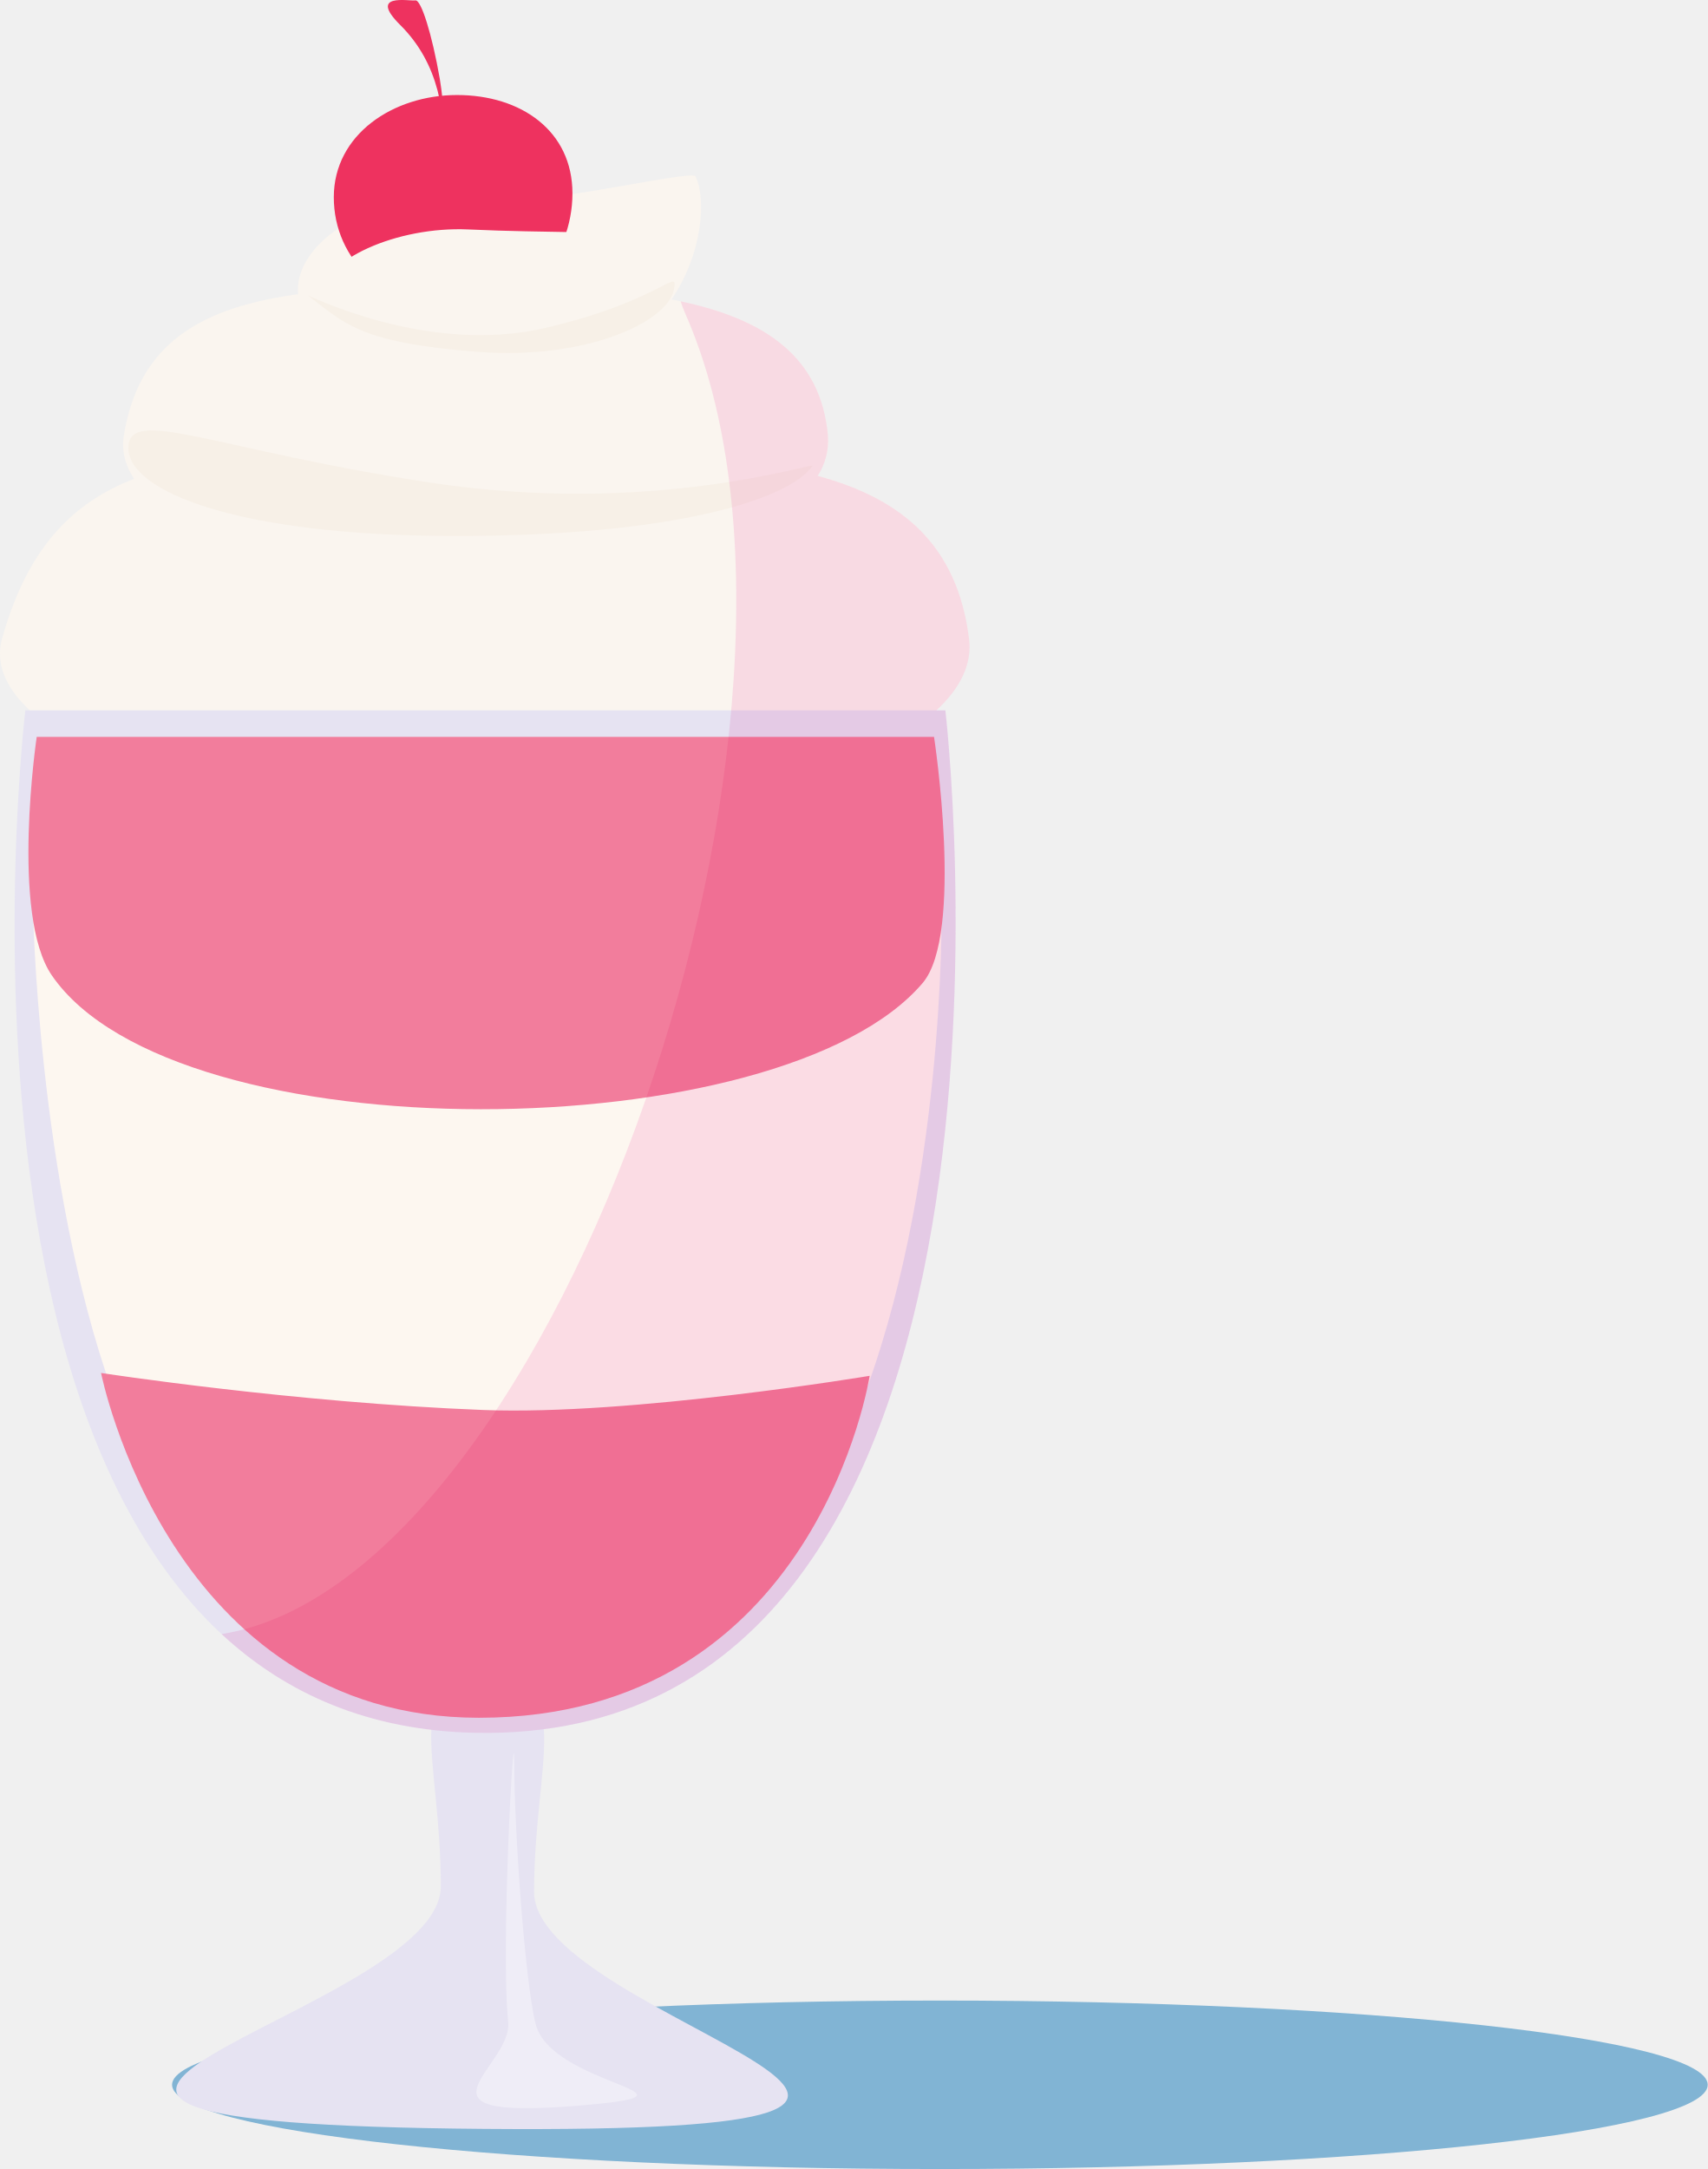
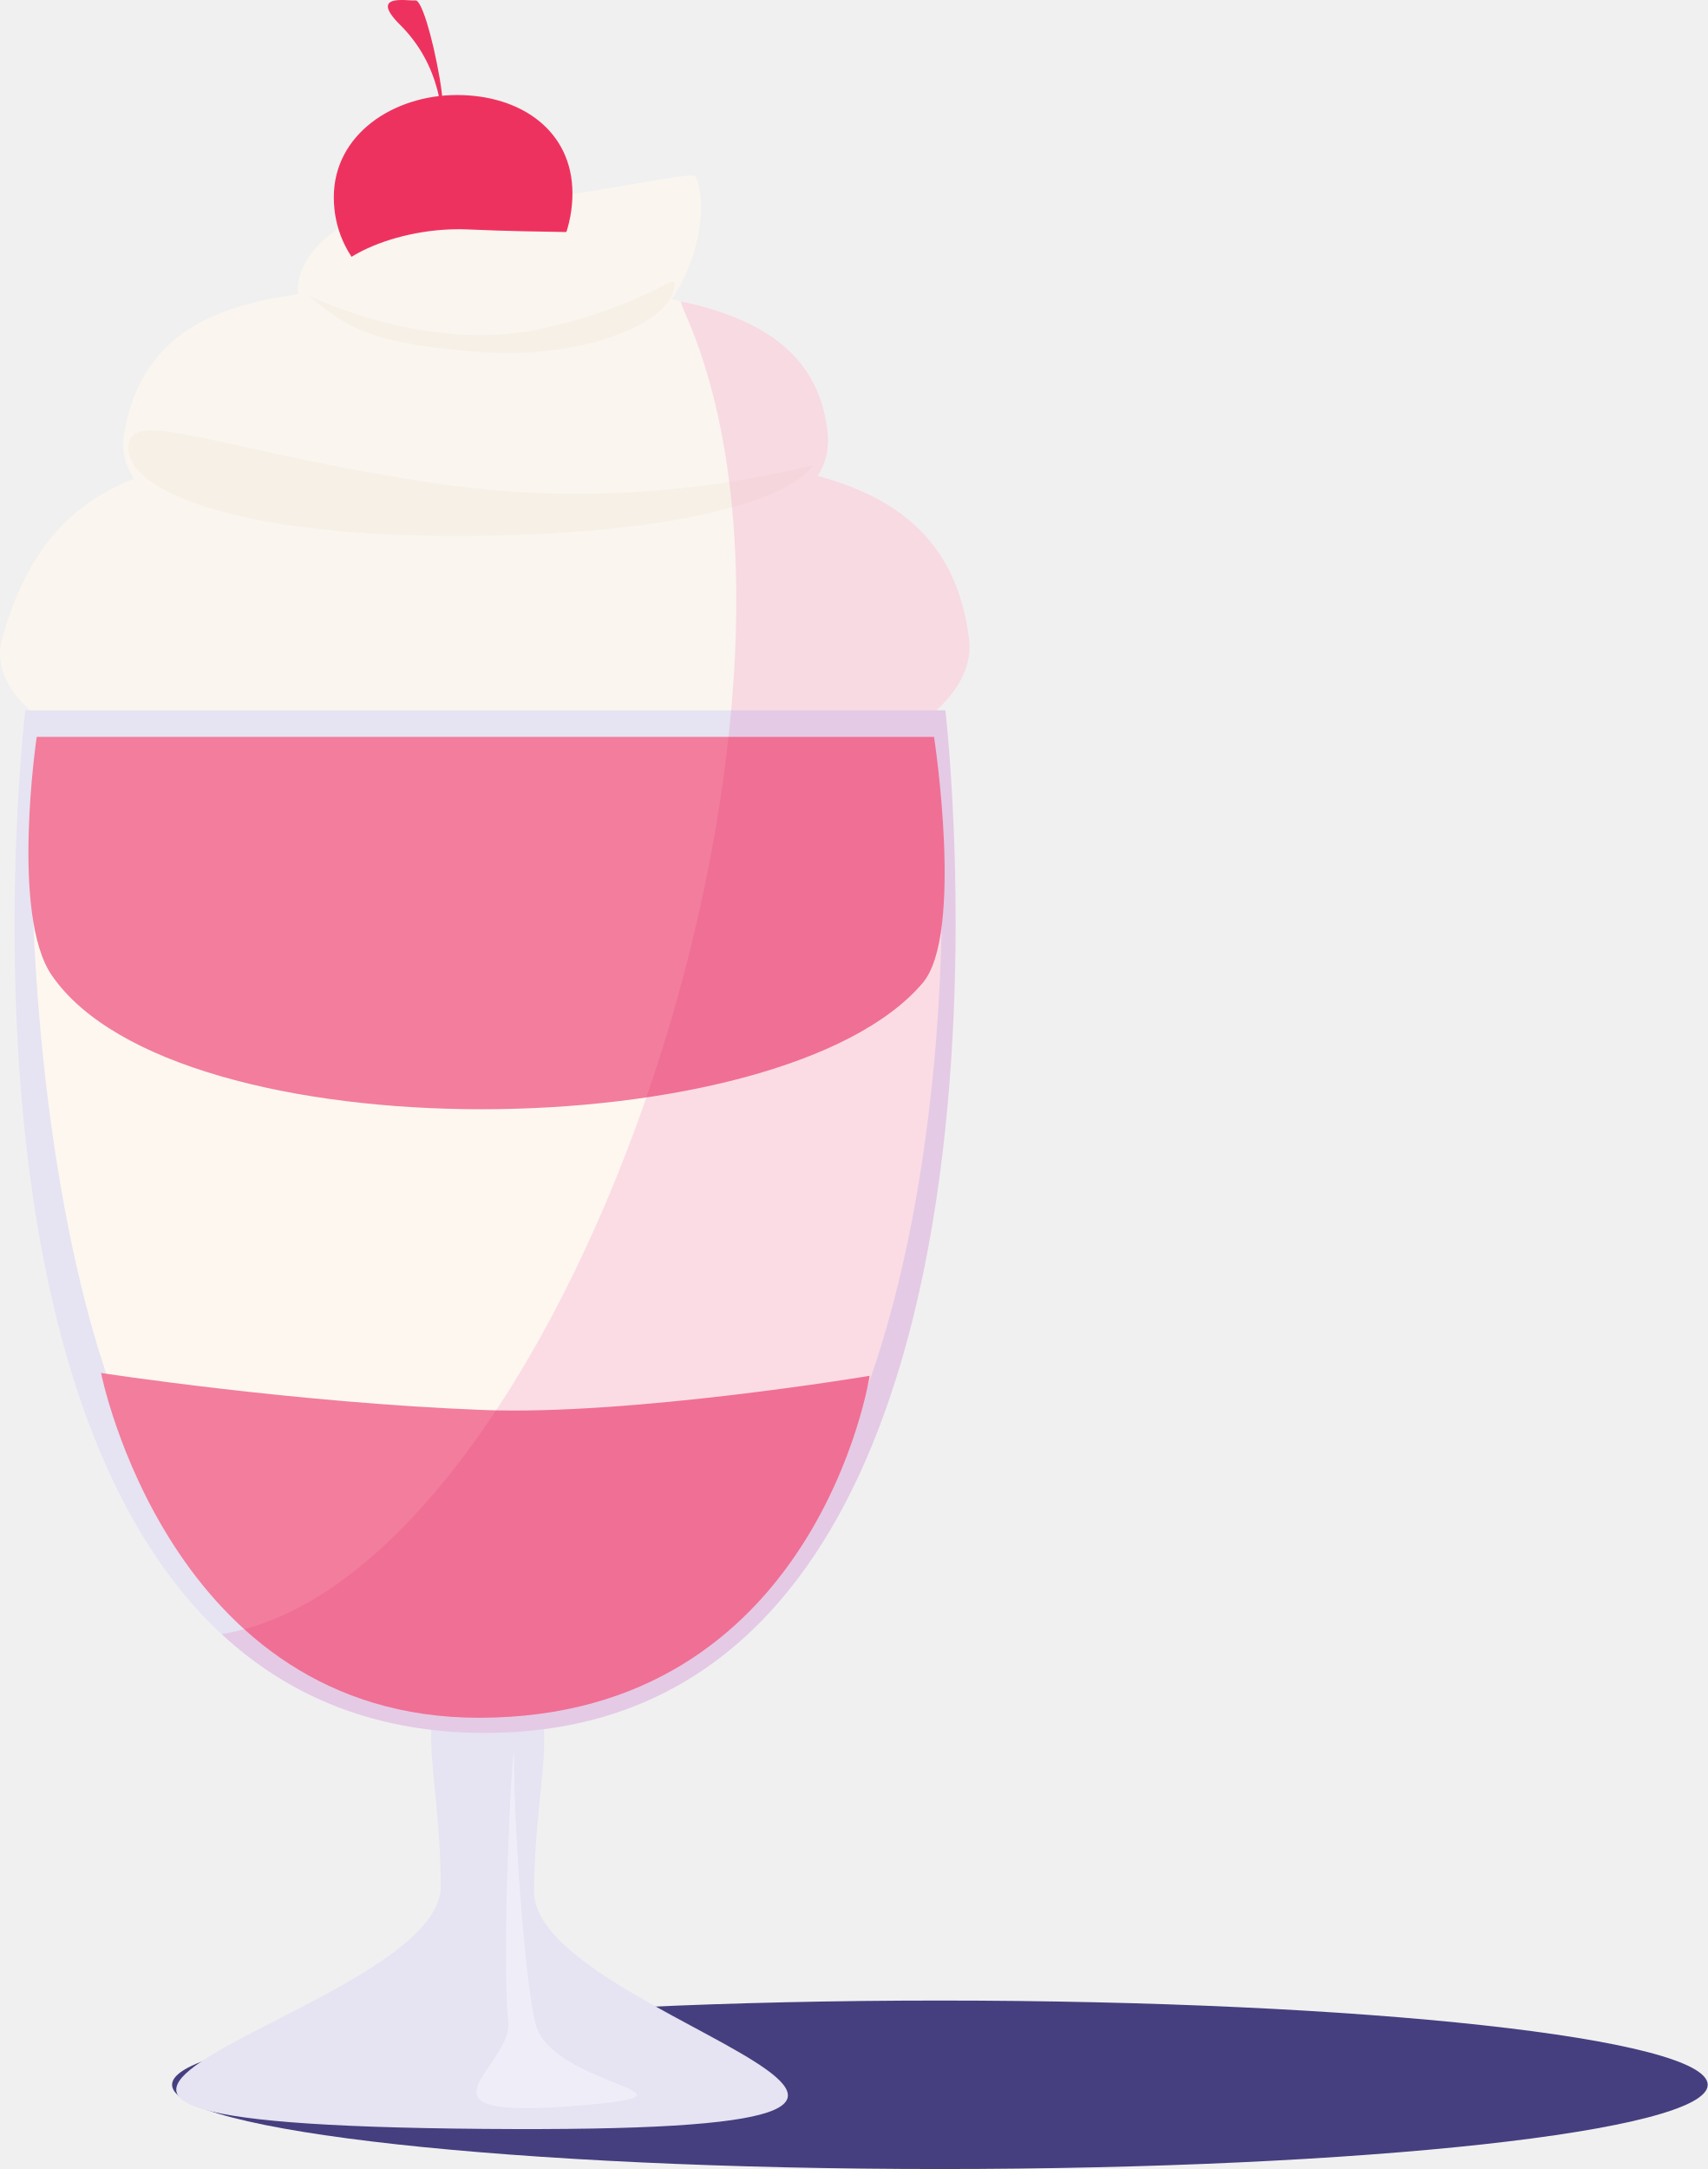
<svg xmlns="http://www.w3.org/2000/svg" viewBox="0 0 665.06 844.57">
  <defs>
-     <style>.cls-1{isolation:isolate;}.cls-2{fill:#81b4d4;}.cls-3{fill:#e6e3f2;}.cls-4{fill:#faf5ef;}.cls-5{fill:#fdf7f0;}.cls-6{fill:#f27d9c;}.cls-7{fill:#ee325f;}.cls-8{fill:#f7f0e7;}.cls-9{fill:#ec008c;opacity:0.11;mix-blend-mode:multiply;}.cls-10{fill:#fff;opacity:0.37;mix-blend-mode:overlay;}</style>
+     <style>.cls-1{isolation:isolate;}.cls-2{fill:#453f7f;}.cls-3{fill:#e6e3f2;}.cls-4{fill:#faf5ef;}.cls-5{fill:#fdf7f0;}.cls-6{fill:#f27d9c;}.cls-7{fill:#ee325f;}.cls-8{fill:#f7f0e7;}.cls-9{fill:#ec008c;opacity:0.11;mix-blend-mode:multiply;}.cls-10{fill:#fff;opacity:0.37;mix-blend-mode:overlay;}</style>
  </defs>
  <g class="cls-1">
    <g id="Layer_2" data-name="Layer 2">
      <g id="Layer_8" data-name="Layer 8">
        <ellipse class="cls-2" cx="366.04" cy="811.78" rx="299.03" ry="32.8" />
        <path class="cls-3" d="M208,736.65c0,50.69,234.86,94.41-19.46,92.31-259.53-2.14-16.87-43.72-16.87-94.41s-15.58-79.84,16.87-80.77C224.92,652.73,208,686,208,736.65Z" />
        <path class="cls-4" d="M377.39,248.58c5,39.58-84.3,72.25-188.28,72.25S-9.93,287,.83,248.58c22.31-79.62,84.3-72.25,188.28-72.25S368.18,176.33,377.39,248.58Z" />
        <path class="cls-3" d="M185.31,674.74C-37.35,670.48,9.87,276.6,9.87,276.6H368.18S415.37,679.14,185.31,674.74Z" />
        <path class="cls-5" d="M334.27,549.39C306.68,618.95,69,612.49,43.79,542c-29.49-82.57-31-190.21-31-190.21l353.89,2.95S368.18,463.86,334.27,549.39Z" />
        <path class="cls-6" d="M186.48,668.87C65.9,668.82,39.36,534.61,39.36,534.61s75.3,11.58,148.93,14.42c57.51,2.22,150.4-13.31,150.4-13.31S318.18,668.92,186.48,668.87Z" />
        <path class="cls-6" d="M359.33,382.76c-54.91,64.72-290.81,67.35-339.14-2.95C4,356.22,14.3,286.92,14.3,286.92H363.76S375.55,363.65,359.33,382.76Z" />
        <path class="cls-4" d="M322.47,169.7c2.79,32-61.4,58.24-137.13,58.24S43.13,201.46,48.21,169.7c8.85-55.29,61.4-58.24,137.13-58.24S318,118.82,322.47,169.7Z" />
        <path class="cls-4" d="M270.86,68.69c8.38,16.75-4.42,88.47-93.63,78.15C143.66,143,116,131.66,116,112.93S143.63,75.38,177.23,79C204.51,82,269.39,65.74,270.86,68.69Z" />
        <path class="cls-7" d="M222.94,75.33c0,24.43-18.69,47.69-43.5,46.45C150,120.3,130,101.23,130,76.8S153.13,37,178,37,222.94,50.9,222.94,75.33Z" />
        <path class="cls-7" d="M171.27,30.65a131.58,131.58,0,0,1,1.34,31.91c1.08-18-1.5-37.69-16.76-52.85C143.12-2.95,159.51.56,161.76.16S168.27,13.42,171.27,30.65Z" />
        <path class="cls-4" d="M124.88,115.88c0,14.66,28.34,32.44,56,32.44s66.75-18.35,70.78-32.44c8.85-31-4.42-23.59-69.3-26.54C154.73,88.08,124.88,101.22,124.88,115.88Z" />
        <path class="cls-8" d="M316.4,181.46c-9.14,12.94-53.44,27.25-138.84,27.25S50,191.2,50,174.5s33.11.58,117.78,13.45C254.34,201.1,317.66,179.68,316.4,181.46Z" />
        <path class="cls-8" d="M120,115.1c14.18,10.79,20,18.4,66.25,21.91,42.05,3.19,73.55-11.6,76.18-24.08,2-9.63-4.16,4-49.85,14.72C165.86,138.64,118.66,114.1,120,115.1Z" />
        <path class="cls-9" d="M368.18,276.6h-3.49c9.31-8.64,14-18.11,12.7-28-4.62-36.25-25.83-54.31-58.94-63.31a25.15,25.15,0,0,0,4-15.58c-2.65-30.51-24.21-45.37-57.38-52.38a46.55,46.55,0,0,0,1.85,4.87c67.76,153.71-49.58,492.54-180.16,514l-.47.08c24.88,23.1,57.18,37.65,99,38.45C415.37,679.14,368.18,276.6,368.18,276.6Z" />
        <path class="cls-10" d="M208.55,787.93c5.74,23.67,67.79,27,23.89,31.32-80.44,7.83-32.58-13.74-34.52-32-3-28.07,2.39-124.5,2.35-101.05C200.21,710.5,204.21,770.06,208.55,787.93Z" />
      </g>
    </g>
  </g>
</svg>
